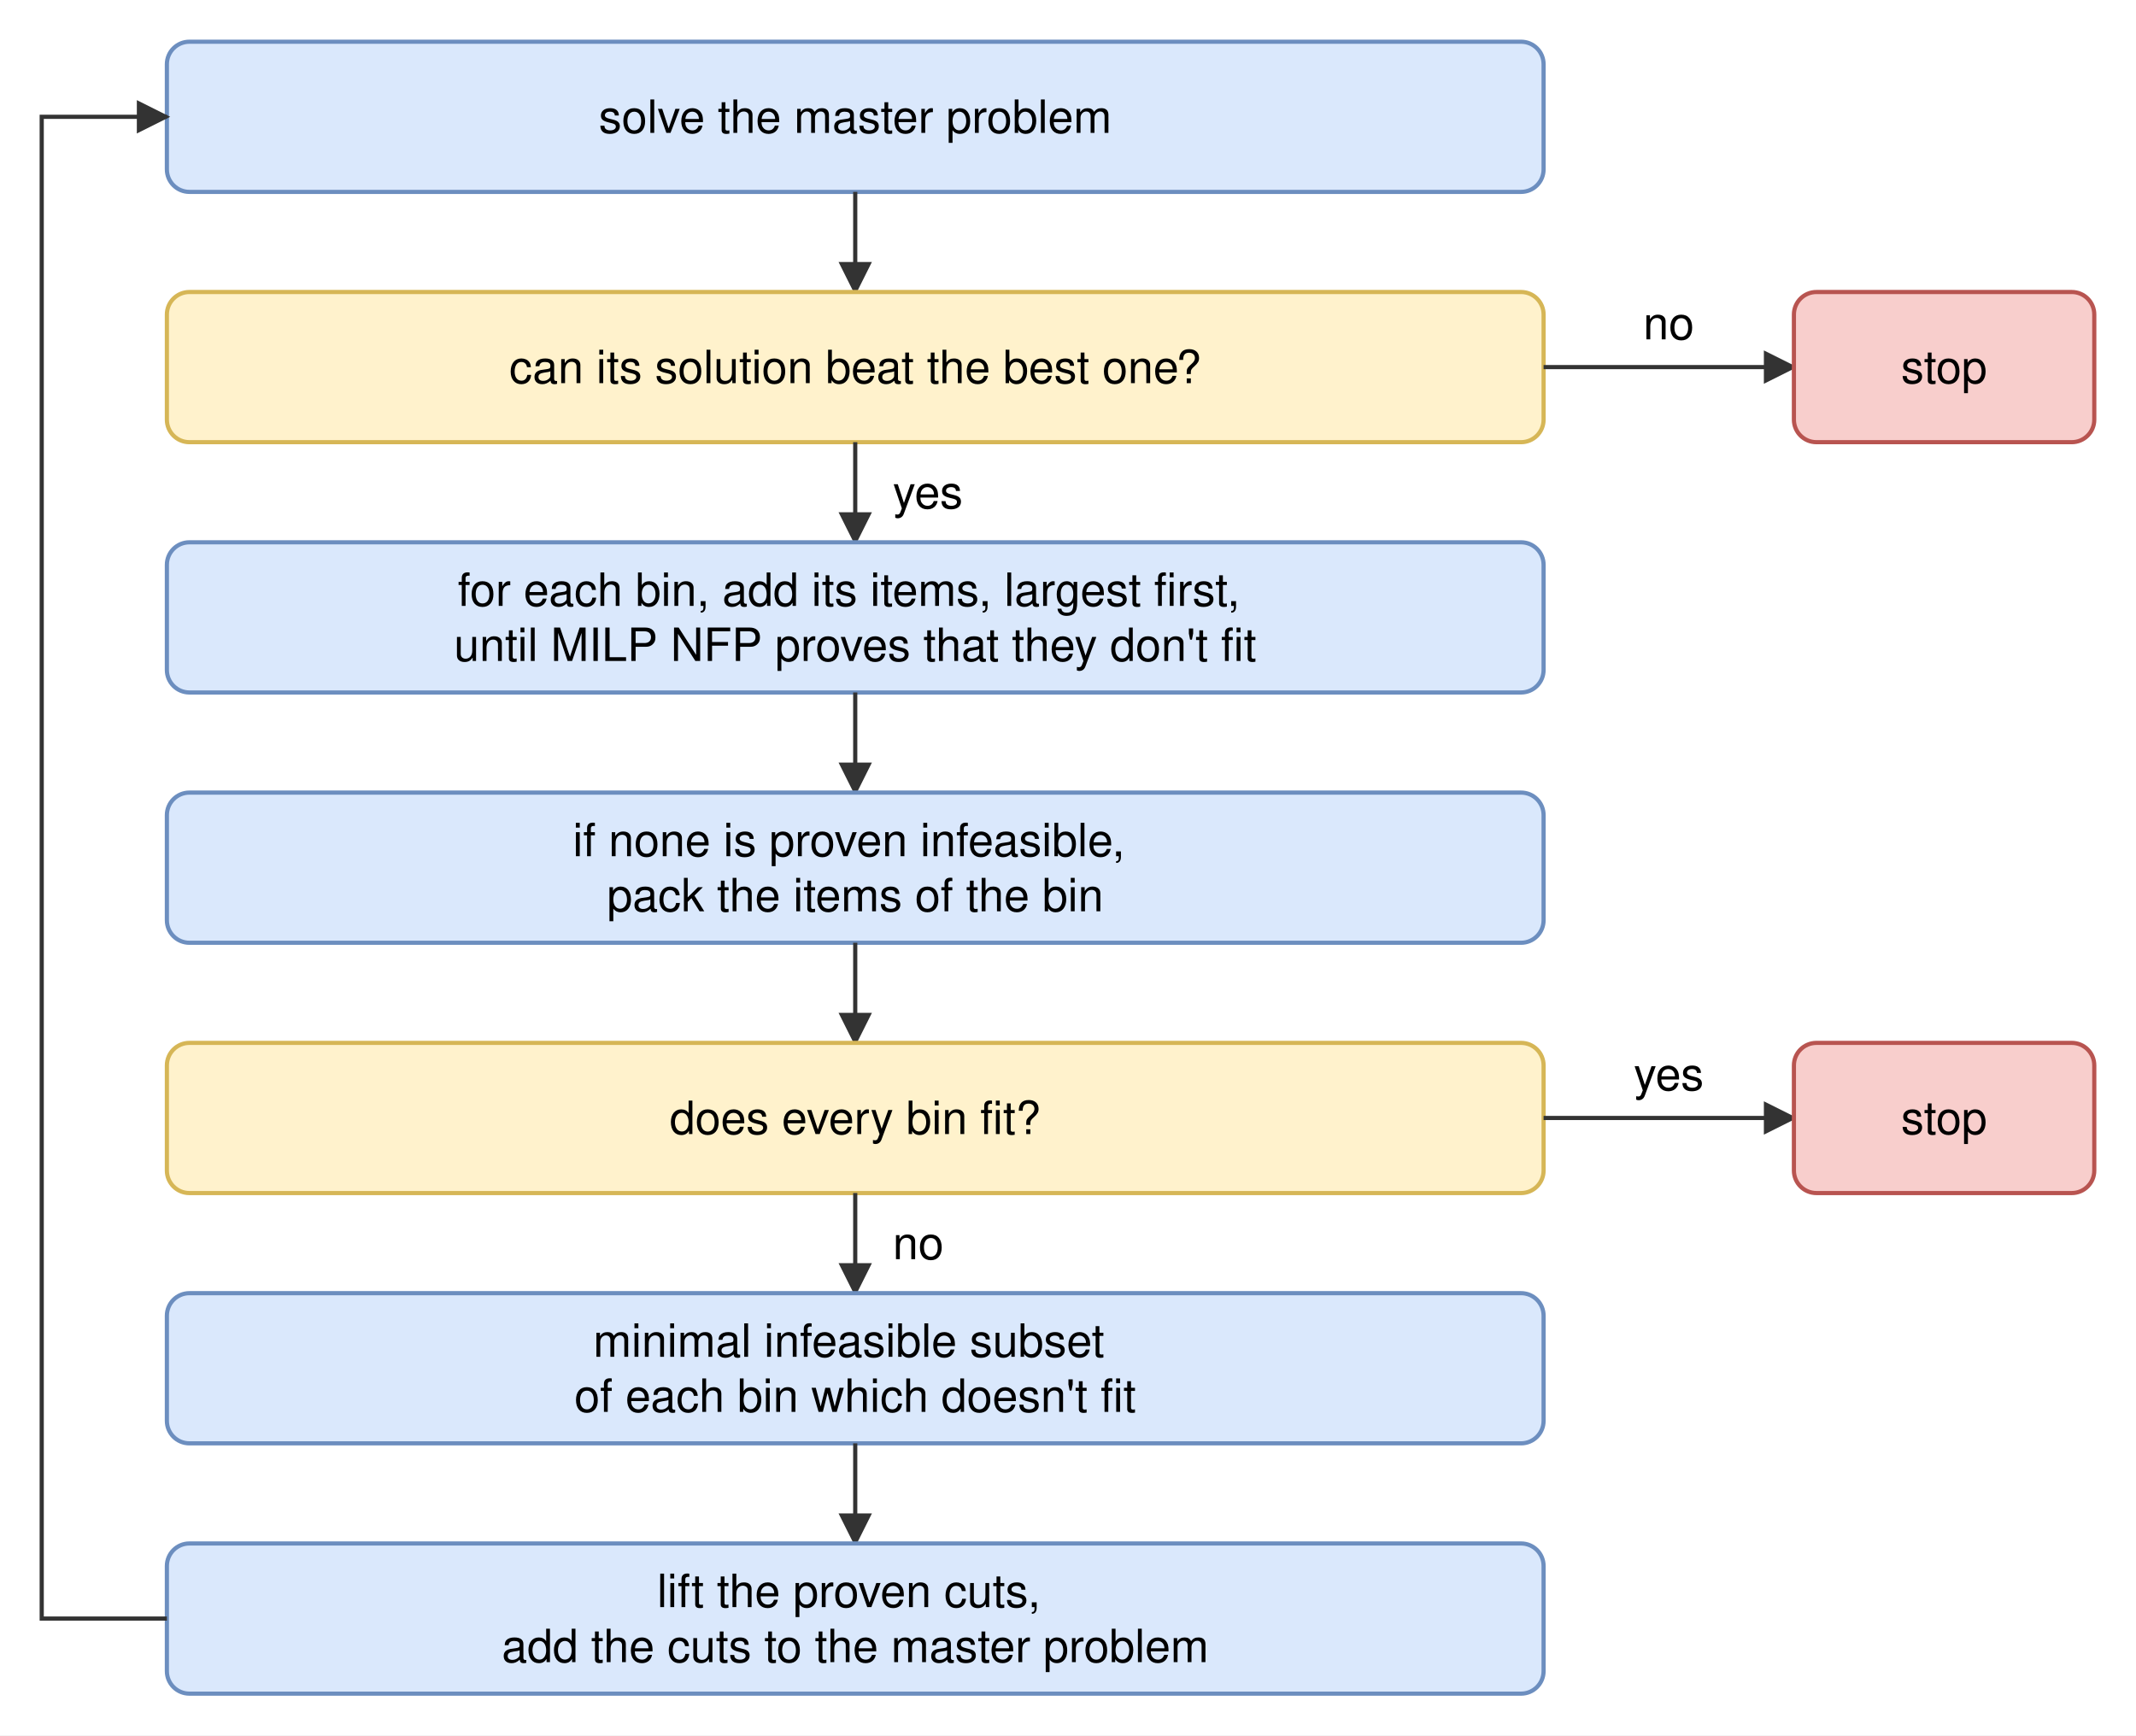
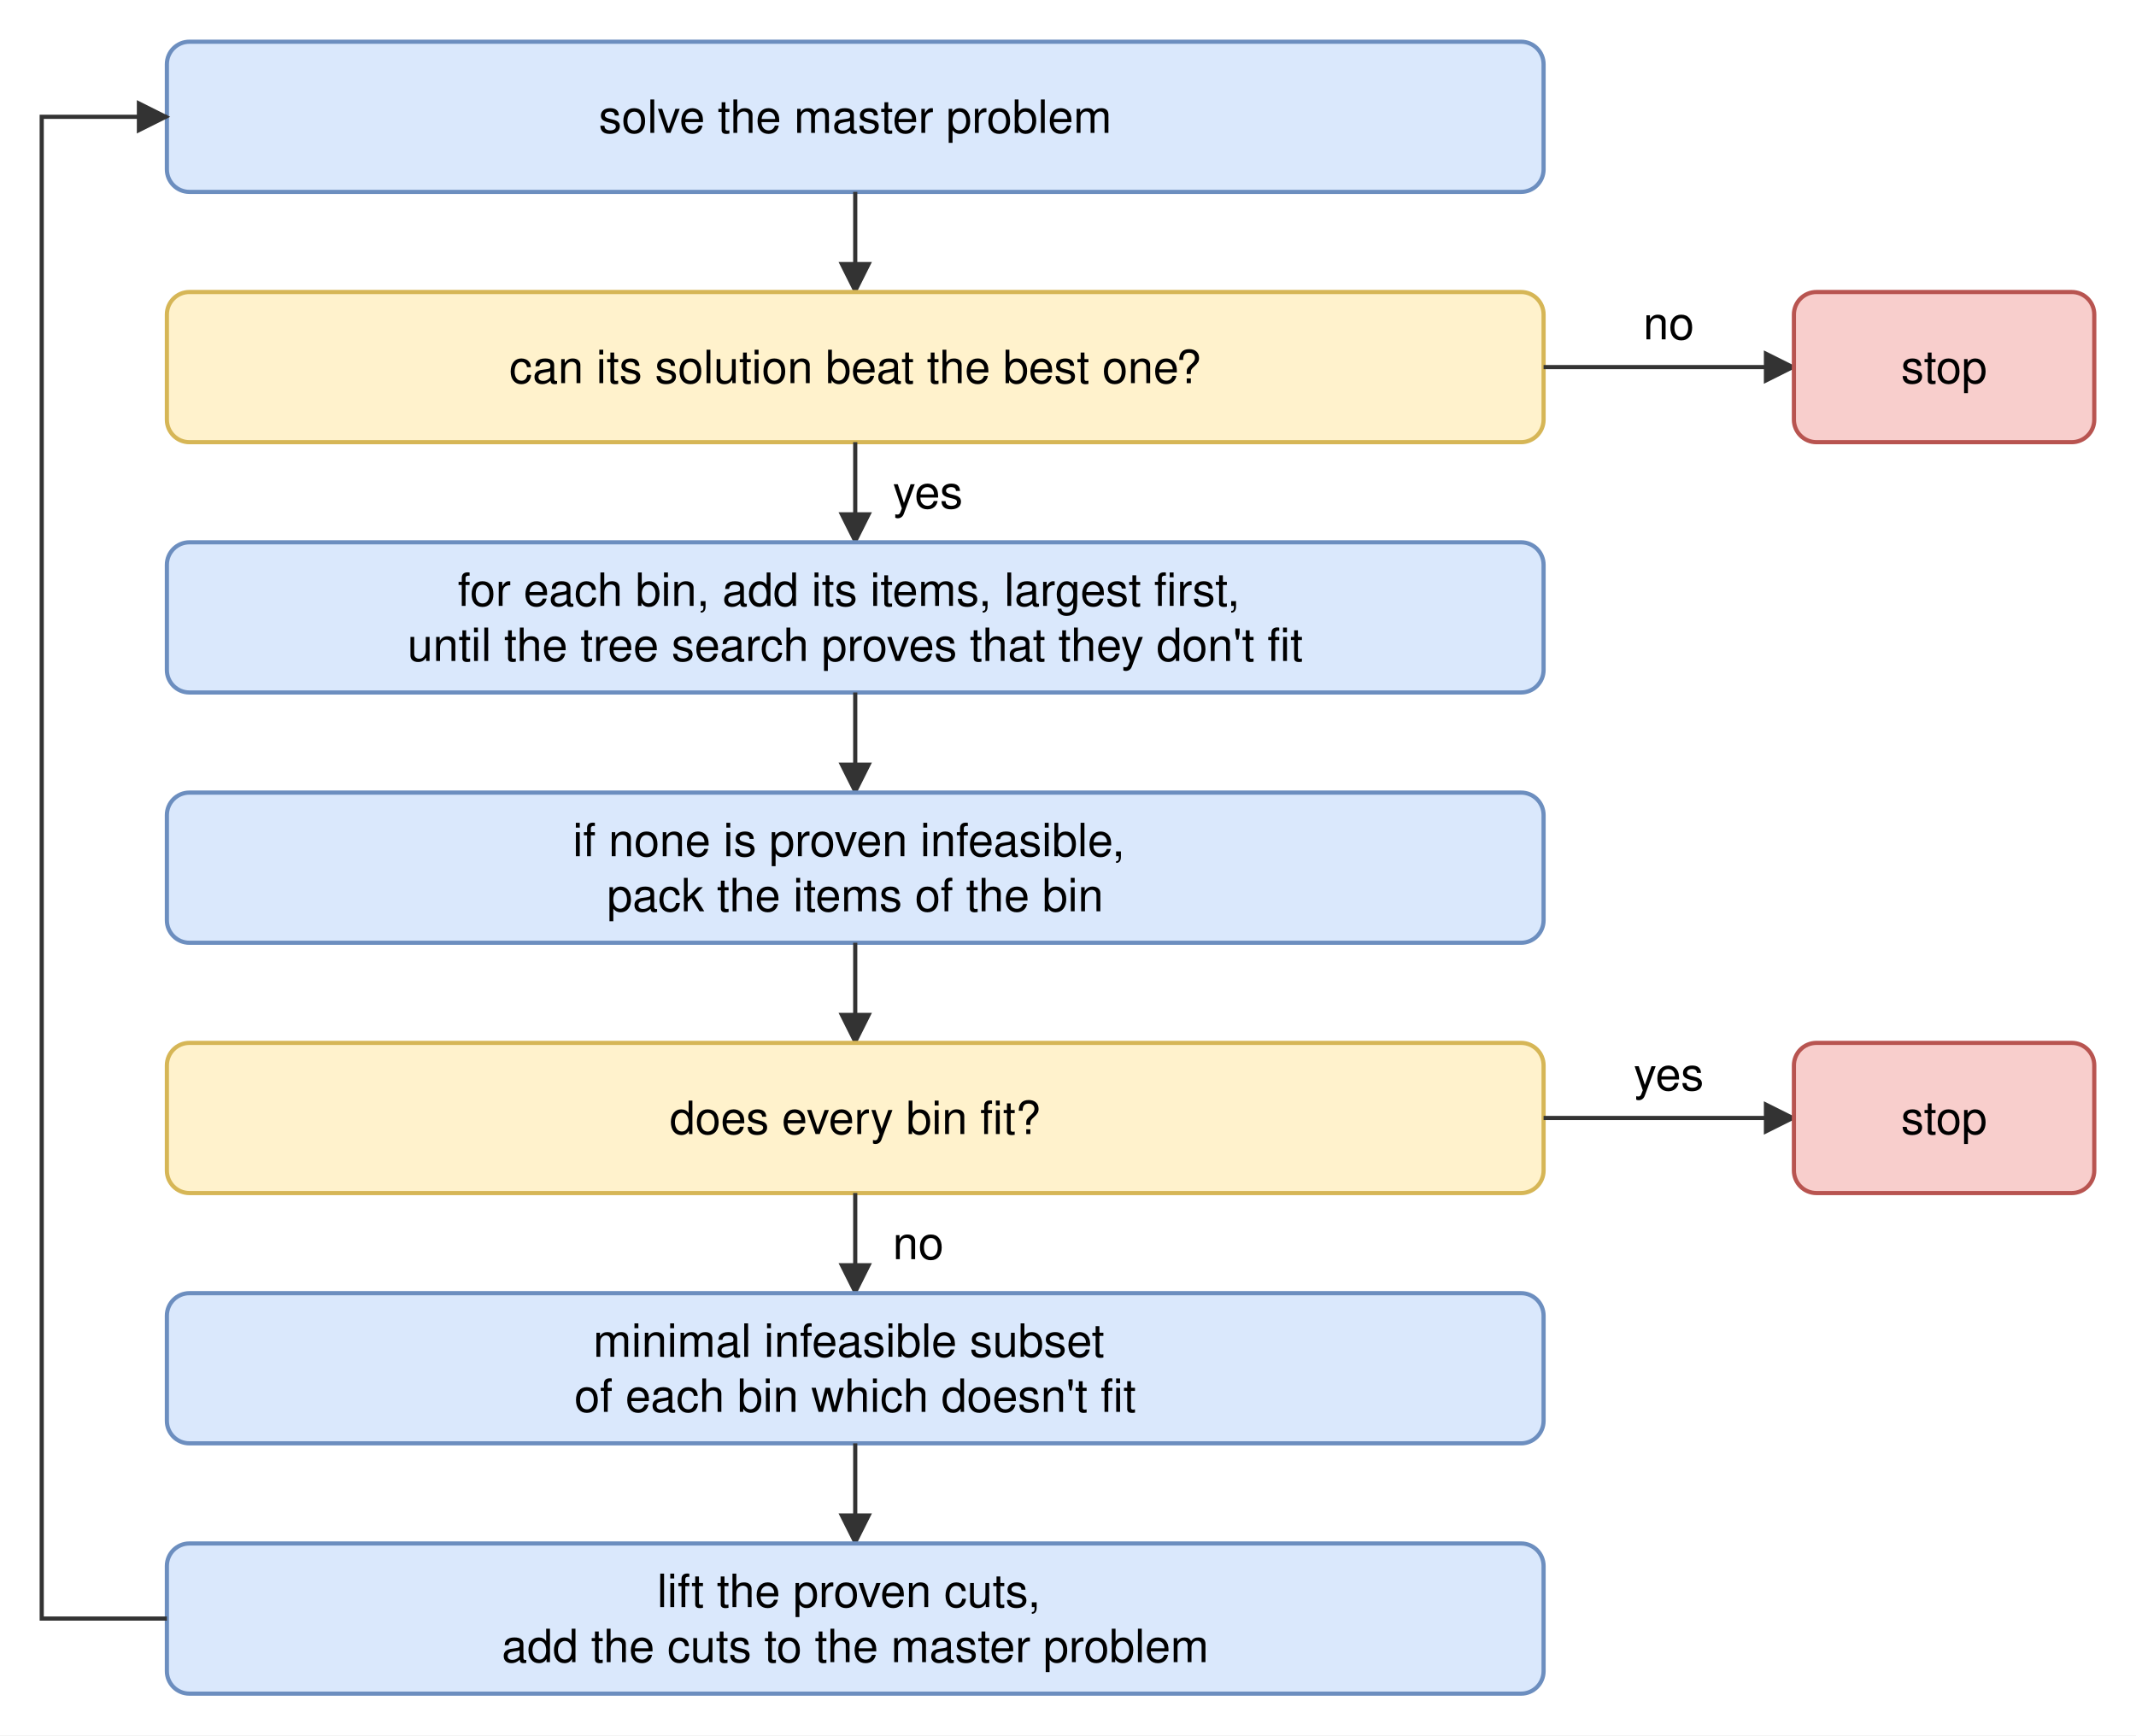
<svg xmlns="http://www.w3.org/2000/svg" width="512.0" height="416.0" viewBox="-205.0 -28.0 512.0 416.0">
  <defs>
    <marker id="arrow0" viewBox="0 0 10 10" refX="9" refY="5" markerWidth="8" markerHeight="8" markerUnits="userSpaceOnUse" orient="auto">
      <path d="M 0 0 L 10 5 L 0 10 z" fill="#333333" />
    </marker>
  </defs>
  <rect x="-205.0" y="-28.0" width="512.0" height="416.0" fill="#ffffff" />
  <rect x="-165.0" y="-18.0" width="330" height="36.0" rx="5.4" fill="#dae8fc" stroke="#6c8ebf" stroke-width="1" />
  <text font-family="Helvetica, Arial, sans-serif" font-size="11" fill="#000000" text-anchor="middle">
    <tspan x="0.0" y="3.85">solve the master problem</tspan>
  </text>
  <polyline points="0,18.0 0,42.0" fill="none" stroke="#333333" stroke-width="1" marker-end="url(#arrow0)" />
  <rect x="-165.0" y="42.0" width="330" height="36.0" rx="5.4" fill="#fff2cc" stroke="#d6b656" stroke-width="1" />
  <text font-family="Helvetica, Arial, sans-serif" font-size="11" fill="#000000" text-anchor="middle">
    <tspan x="0.0" y="63.85">can its solution beat the best one?</tspan>
  </text>
  <polyline points="0,78.0 0,102.0" fill="none" stroke="#333333" stroke-width="1" marker-end="url(#arrow0)" />
  <text font-family="Helvetica, Arial, sans-serif" font-size="11" fill="#000000" text-anchor="start">
    <tspan x="9.0" y="93.85">yes</tspan>
  </text>
  <polyline points="165.0,60.0 225.0,60.0" fill="none" stroke="#333333" stroke-width="1" marker-end="url(#arrow0)" />
  <text font-family="Helvetica, Arial, sans-serif" font-size="11" fill="#000000" text-anchor="middle">
    <tspan x="195.0" y="53.35">no</tspan>
  </text>
  <rect x="225.0" y="42.0" width="72.0" height="36.0" rx="5.4" fill="#f8cecc" stroke="#b85450" stroke-width="1" />
  <text font-family="Helvetica, Arial, sans-serif" font-size="11" fill="#000000" text-anchor="middle">
    <tspan x="261.0" y="63.85">stop</tspan>
  </text>
  <rect x="-165.0" y="102.0" width="330" height="36.0" rx="5.4" fill="#dae8fc" stroke="#6c8ebf" stroke-width="1" />
  <text font-family="Helvetica, Arial, sans-serif" font-size="11" fill="#000000" text-anchor="middle">
    <tspan x="0.0" y="117.25">for each bin, add its items, largest first,</tspan>
-     <tspan x="0.0" y="130.45">until MILP NFP proves that they don't fit</tspan>
+     <tspan x="0.0" y="130.45">until the tree search proves that they don't fit</tspan>
  </text>
  <polyline points="0,138.0 0,162.0" fill="none" stroke="#333333" stroke-width="1" marker-end="url(#arrow0)" />
  <rect x="-165.0" y="162.0" width="330" height="36.0" rx="5.4" fill="#dae8fc" stroke="#6c8ebf" stroke-width="1" />
  <text font-family="Helvetica, Arial, sans-serif" font-size="11" fill="#000000" text-anchor="middle">
    <tspan x="0.0" y="177.25">if none is proven infeasible,</tspan>
    <tspan x="0.0" y="190.45">pack the items of the bin</tspan>
  </text>
  <polyline points="0,198.0 0,222.0" fill="none" stroke="#333333" stroke-width="1" marker-end="url(#arrow0)" />
  <rect x="-165.0" y="222.0" width="330" height="36.0" rx="5.4" fill="#fff2cc" stroke="#d6b656" stroke-width="1" />
  <text font-family="Helvetica, Arial, sans-serif" font-size="11" fill="#000000" text-anchor="middle">
    <tspan x="0.0" y="243.85">does every bin fit?</tspan>
  </text>
  <polyline points="0,258.0 0,282.0" fill="none" stroke="#333333" stroke-width="1" marker-end="url(#arrow0)" />
  <text font-family="Helvetica, Arial, sans-serif" font-size="11" fill="#000000" text-anchor="start">
    <tspan x="9.0" y="273.85">no</tspan>
  </text>
  <polyline points="165.0,240.0 225.0,240.0" fill="none" stroke="#333333" stroke-width="1" marker-end="url(#arrow0)" />
  <text font-family="Helvetica, Arial, sans-serif" font-size="11" fill="#000000" text-anchor="middle">
    <tspan x="195.0" y="233.35">yes</tspan>
  </text>
  <rect x="225.0" y="222.0" width="72.0" height="36.0" rx="5.4" fill="#f8cecc" stroke="#b85450" stroke-width="1" />
  <text font-family="Helvetica, Arial, sans-serif" font-size="11" fill="#000000" text-anchor="middle">
    <tspan x="261.0" y="243.85">stop</tspan>
  </text>
  <rect x="-165.0" y="282.0" width="330" height="36.0" rx="5.4" fill="#dae8fc" stroke="#6c8ebf" stroke-width="1" />
  <text font-family="Helvetica, Arial, sans-serif" font-size="11" fill="#000000" text-anchor="middle">
    <tspan x="0.0" y="297.25">minimal infeasible subset</tspan>
    <tspan x="0.0" y="310.45">of each bin which doesn't fit</tspan>
  </text>
  <polyline points="0,318.0 0,342.0" fill="none" stroke="#333333" stroke-width="1" marker-end="url(#arrow0)" />
  <rect x="-165.0" y="342.0" width="330" height="36.0" rx="5.4" fill="#dae8fc" stroke="#6c8ebf" stroke-width="1" />
  <text font-family="Helvetica, Arial, sans-serif" font-size="11" fill="#000000" text-anchor="middle">
    <tspan x="0.0" y="357.25">lift the proven cuts,</tspan>
    <tspan x="0.0" y="370.45">add the cuts to the master problem</tspan>
  </text>
  <polyline points="-165.0,360.0 -195.0,360.0 -195.0,0 -165.0,0" fill="none" stroke="#333333" stroke-width="1" marker-end="url(#arrow0)" />
</svg>
